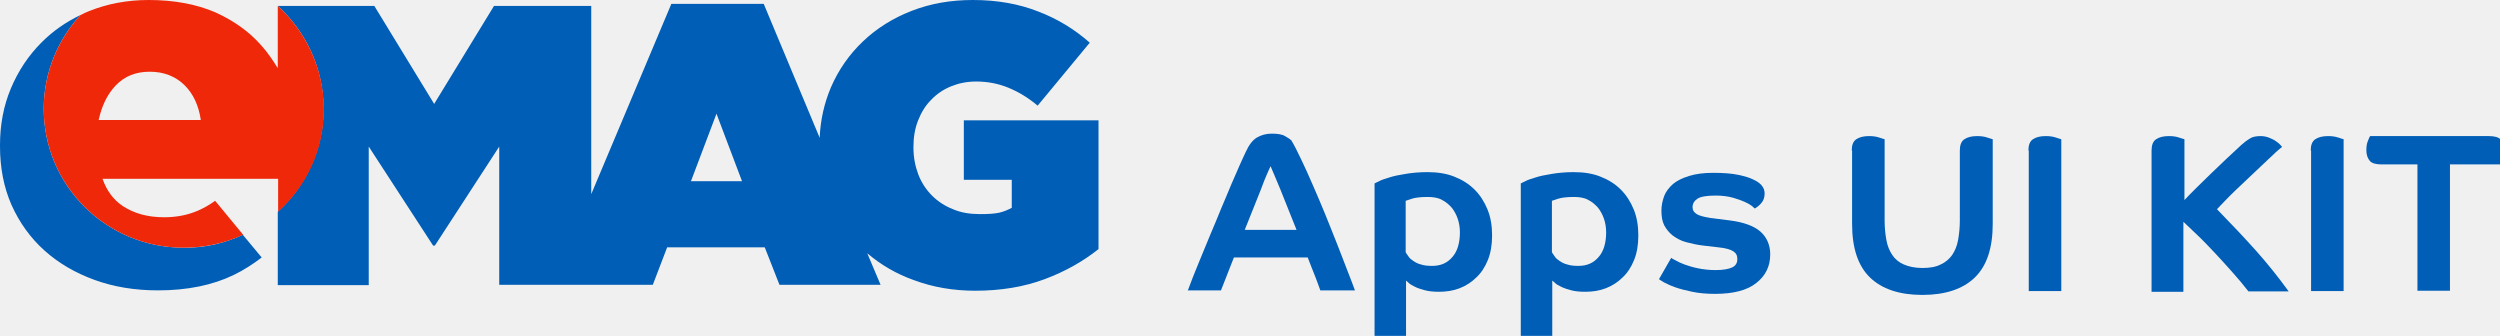
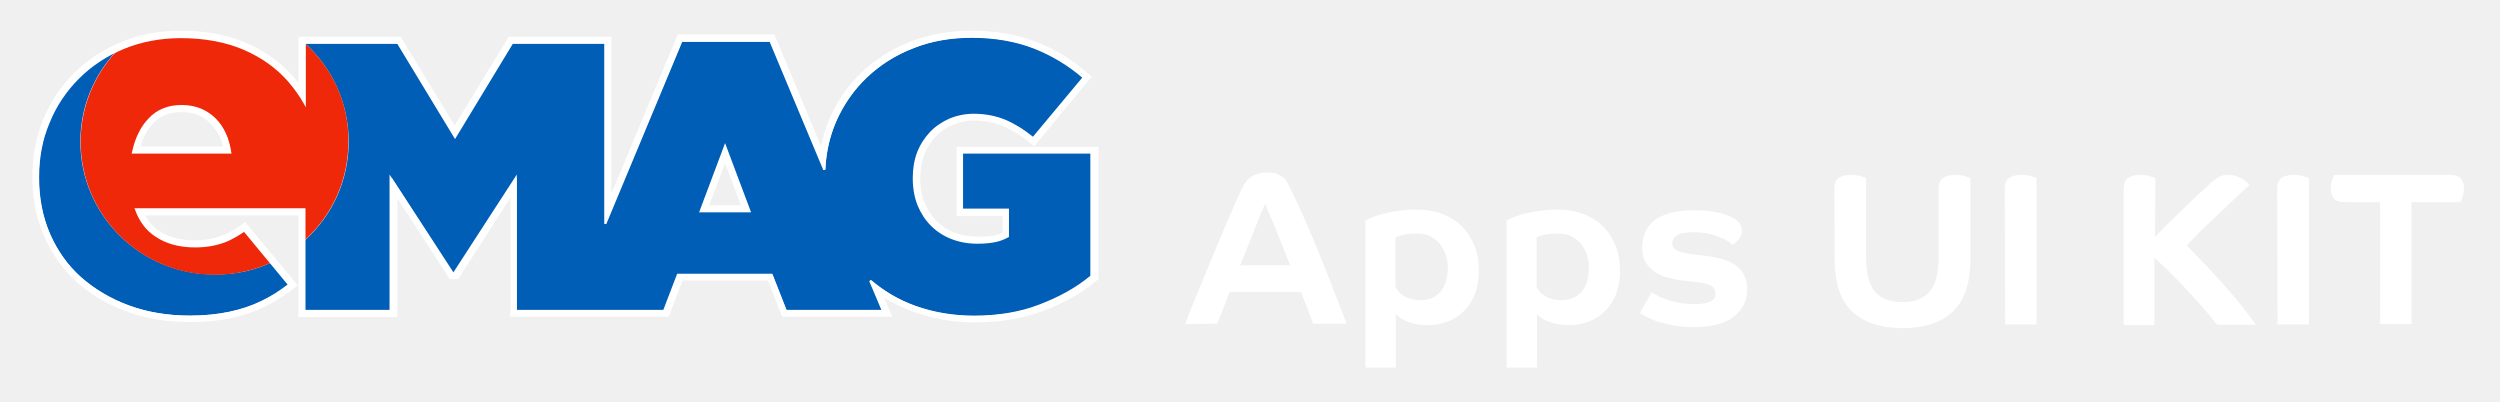
- <svg xmlns="http://www.w3.org/2000/svg" version="1.1" id="Layer_1" x="0px" y="0px" viewBox="0 0 714.6 96" style="enable-background:new 0 0 714.6 96;" xml:space="preserve">
+ <svg xmlns="http://www.w3.org/2000/svg" version="1.1" id="Layer_1" x="0px" y="0px" viewBox="0 0 740.6 119" style="enable-background:new 0 0 740.6 119;" xml:space="preserve">
  <style type="text/css">
	.st0{fill:#005EB7;}
	.st1{fill:#EF280A;}
+ 	.st2{fill:#FFFFFF;}
</style>
  <g>
-     <g id="eMAG">
-       <g id="eMAG_2_">
-         <path class="st0" d="M275.5,34.4v17h13.7v8c-1.1,0.6-2.3,1.1-3.6,1.4c-1.4,0.3-3.2,0.4-5.5,0.4c-2.8,0-5.4-0.4-7.7-1.4     c-2.3-0.9-4.3-2.2-6-3.9c-1.7-1.7-3-3.7-3.9-6c-0.9-2.4-1.4-4.9-1.4-7.7v-0.2c0-2.7,0.4-5.2,1.3-7.5c0.9-2.3,2.1-4.3,3.7-5.9     c1.6-1.7,3.5-3,5.7-3.9c2.2-0.9,4.6-1.4,7.2-1.4c3.3,0,6.4,0.6,9.3,1.8c2.9,1.2,5.7,2.9,8.3,5.1l14.9-18     c-4.3-3.8-9.2-6.8-14.7-8.9C291.2,1.1,285,0,278.1,0c-6.3,0-12.1,1-17.5,3.1c-5.4,2.1-10,5-13.9,8.7c-3.9,3.7-7,8.1-9.2,13.2     c-1.9,4.5-3,9.3-3.2,14.4l-16-38.3h-26.4L169,55.5V1.7h-27.8l-17.1,28l-17.1-28H79.4C87.4,9,92.5,19.5,92.5,31.1     c0,11.6-5.1,22.1-13.1,29.4V65v4.6v2.1v9.8h26V41.9l18.4,28.3h0.5l18.4-28.3v39.5h15.7H169h17.6l4.1-10.7h27.9l4.2,10.7h28.9     l-3.8-9c3.9,3.3,8.3,5.9,13.4,7.7c5.4,2,11.2,3,17.5,3c7.3,0,13.9-1.1,19.8-3.3c5.9-2.2,11-5.1,15.4-8.6V34.4H275.5z M197.5,51.8     l7.3-19.3l7.3,19.3H197.5z M69.4,67.1l5.4,6.5c-2.5,1.9-5.1,3.6-8,5c-6,2.9-13.2,4.4-21.6,4.4c-6.7,0-12.7-1-18.2-3     c-5.5-2-10.3-4.8-14.3-8.4c-4-3.6-7.1-7.9-9.4-13C1.1,53.6,0,48,0,41.8v-0.3c0-5.8,1-11.2,3.1-16.2c2.1-5,5-9.4,8.8-13.2     c3.2-3.2,6.9-5.8,11.1-7.8c-6.5,7.1-10.5,16.5-10.5,26.8c0,21.9,17.9,39.7,40,39.7C58.5,70.9,64.3,69.5,69.4,67.1" />
-         <path class="st1" d="M79.4,1.7v17.8C78,17.2,76.5,15,74.7,13c-3.5-4-7.9-7.1-13.2-9.5C56.1,1.2,49.8,0,42.5,0     c-6.2,0-11.9,1.1-17.1,3.2c-0.8,0.3-1.6,0.7-2.4,1.1c-6.5,7.1-10.5,16.5-10.5,26.8c0,21.9,17.9,39.7,40,39.7     c6.1,0,11.8-1.3,17-3.7l-8-9.7c-1.7,1.2-3.3,2.1-4.9,2.8c-3,1.3-6.2,1.9-9.7,1.9c-4.7,0-8.6-1.1-11.8-3.2     c-2.7-1.8-4.6-4.4-5.8-7.8h38.7h11.5v9.4c8.1-7.3,13.1-17.7,13.1-29.4C92.5,19.5,87.4,9,79.4,1.7 M28.2,34.3     c0.9-4.1,2.5-7.4,4.9-9.9c2.5-2.6,5.7-3.9,9.7-3.9c4,0,7.4,1.3,10,3.9c2.5,2.5,4,5.8,4.6,9.9H28.2z" />
-       </g>
+     <g>
+       <path class="st0" d="M285.1,45.2V62h13.6V70c-1.1,0.6-2.3,1.1-3.6,1.4c-1.4,0.3-3.2,0.4-5.4,0.4c-2.8,0-5.3-0.4-7.6-1.3    c-2.3-0.9-4.3-2.2-5.9-3.8c-1.7-1.7-3-3.7-3.9-6c-0.9-2.3-1.4-4.9-1.4-7.7v-0.2c0-2.7,0.4-5.2,1.3-7.5c0.9-2.3,2.1-4.2,3.7-5.9    c1.6-1.7,3.5-3,5.7-3.9c2.2-0.9,4.6-1.4,7.1-1.4c3.3,0,6.4,0.6,9.3,1.8c2.9,1.2,5.6,2.9,8.3,5.1l14.8-17.9    c-4.3-3.8-9.2-6.7-14.6-8.8c-5.5-2.1-11.6-3.2-18.5-3.2c-6.2,0-12,1-17.3,3.1c-5.3,2.1-9.9,5-13.8,8.7c-3.9,3.7-7,8.1-9.2,13.1    c-1.9,4.4-3,9.2-3.2,14.3l-15.9-38H202l-22.6,54V12.8h-27.6l-17,27.8l-17-27.8H90.3c8,7.2,13,17.6,13,29.2c0,11.6-5,22-13,29.2    v4.4v4.6v2v9.7h25.8V52.7l18.3,28.1h0.4l18.3-28.1v39.2h15.6h10.8h17.5l4.1-10.6h27.7l4.2,10.6h28.7l-3.7-8.9    c3.9,3.3,8.3,5.9,13.3,7.7c5.4,2,11.2,2.9,17.4,2.9c7.2,0,13.8-1.1,19.7-3.3c5.9-2.2,11-5,15.3-8.6V45.2H285.1z M207.7,62.5    l7.2-19.2l7.2,19.2H207.7z M80.5,77.7l5.3,6.4c-2.4,1.9-5.1,3.6-8,5c-5.9,2.9-13.1,4.4-21.4,4.4c-6.6,0-12.6-1-18.1-3    c-5.5-2-10.2-4.8-14.2-8.3c-4-3.5-7.1-7.8-9.3-12.9c-2.2-5.1-3.3-10.6-3.3-16.8v-0.3c0-5.7,1-11.1,3.1-16.1c2.1-5,5-9.4,8.7-13.1    c3.2-3.2,6.8-5.7,11-7.7c-6.5,7-10.5,16.4-10.5,26.6c0,21.8,17.8,39.4,39.7,39.4C69.7,81.4,75.4,80.1,80.5,77.7" />
+       <path class="st1" d="M90.3,12.8v17.7c-1.3-2.3-2.9-4.5-4.6-6.5c-3.5-3.9-7.8-7.1-13.1-9.4C67.3,12.2,61,11,53.8,11    c-6.2,0-11.9,1.1-17,3.2c-0.8,0.3-1.6,0.7-2.4,1.1c-6.5,7-10.5,16.4-10.5,26.7c0,21.8,17.8,39.4,39.7,39.4c6,0,11.7-1.3,16.9-3.7    l-8-9.6c-1.6,1.2-3.3,2.1-4.9,2.8c-2.9,1.3-6.2,1.9-9.7,1.9c-4.6,0-8.5-1.1-11.7-3.2c-2.6-1.8-4.6-4.4-5.8-7.7h38.4h11.4v9.3    c8-7.2,13-17.6,13-29.2C103.4,30.4,98.3,20,90.3,12.8 M39.5,45.1c0.9-4.1,2.5-7.4,4.8-9.8c2.5-2.6,5.7-3.9,9.6-3.9    c4,0,7.3,1.3,9.9,3.9c2.5,2.4,4,5.7,4.6,9.8H39.5z" />
    </g>
    <g>
-       <path class="st0" d="M339.5,83.1c0.9-2.5,2-5.2,3.1-7.9c1.1-2.7,2.2-5.4,3.3-8c1.1-2.6,2.2-5.2,3.2-7.7c1.1-2.5,2-4.8,2.9-6.9    c0.9-2.1,1.7-3.9,2.4-5.5c0.7-1.6,1.3-2.8,1.7-3.7c0.9-2,2-3.4,3.2-4.1c1.2-0.7,2.6-1.1,4.2-1.1c1.7,0,3,0.2,3.8,0.7    c0.9,0.5,1.5,0.9,1.8,1.2c0.8,1.3,1.7,3.1,2.8,5.4c1.1,2.3,2.2,4.7,3.4,7.5c1.2,2.7,2.4,5.6,3.6,8.5c1.2,2.9,2.3,5.8,3.4,8.5    c1.1,2.7,2,5.3,2.9,7.5c0.9,2.3,1.6,4.1,2.1,5.5h-9.9c-0.3-0.9-0.8-2.2-1.4-3.8c-0.6-1.6-1.4-3.4-2.2-5.6h-21.1    c-0.9,2.2-1.6,4.1-2.2,5.6c-0.6,1.5-1.1,2.8-1.5,3.8H339.5z M363.2,47.5c-0.2,0.4-0.6,1.2-1.1,2.4c-0.5,1.2-1.1,2.6-1.7,4.3    c-0.7,1.7-1.4,3.5-2.2,5.5c-0.8,2-1.6,4-2.4,6h14.8c-0.8-2-1.6-4-2.4-6s-1.5-3.8-2.2-5.5c-0.7-1.7-1.3-3.1-1.8-4.3    C363.7,48.8,363.4,48,363.2,47.5z" />
-       <path class="st0" d="M392.8,52.5c0.2-0.1,0.7-0.4,1.4-0.7c0.7-0.4,1.7-0.7,3-1.1c1.2-0.4,2.8-0.7,4.6-1c1.8-0.3,3.9-0.5,6.2-0.5    c2.9,0,5.5,0.4,7.7,1.3c2.3,0.9,4.2,2.1,5.8,3.7c1.6,1.6,2.8,3.5,3.7,5.7c0.9,2.2,1.3,4.7,1.3,7.4c0,2.7-0.4,5-1.2,7    c-0.8,2-1.9,3.7-3.3,5c-1.4,1.4-3,2.4-4.8,3.1s-3.8,1-5.8,1c-1.5,0-2.8-0.1-4-0.4c-1.1-0.3-2.1-0.6-2.9-1    c-0.8-0.4-1.4-0.7-1.8-1.1s-0.7-0.6-0.8-0.7V96h-9V52.5z M417.3,66.4c0-1.3-0.2-2.6-0.6-3.8c-0.4-1.2-1-2.3-1.7-3.2    c-0.8-0.9-1.7-1.7-2.9-2.3c-1.1-0.6-2.5-0.8-4-0.8c-2.1,0-3.6,0.2-4.5,0.5c-0.9,0.3-1.5,0.5-1.8,0.6v14.7c0.2,0.3,0.4,0.7,0.8,1.2    c0.3,0.5,0.8,0.9,1.4,1.3c0.6,0.4,1.3,0.8,2.2,1c0.9,0.3,1.9,0.4,3.2,0.4c2.5,0,4.4-0.9,5.8-2.6C416.6,71.8,417.3,69.4,417.3,66.4    z" />
-       <path class="st0" d="M434.6,52.5c0.2-0.1,0.7-0.4,1.4-0.7c0.7-0.4,1.7-0.7,3-1.1c1.2-0.4,2.8-0.7,4.6-1c1.8-0.3,3.9-0.5,6.2-0.5    c2.9,0,5.5,0.4,7.7,1.3c2.3,0.9,4.2,2.1,5.8,3.7c1.6,1.6,2.8,3.5,3.7,5.7c0.9,2.2,1.3,4.7,1.3,7.4c0,2.7-0.4,5-1.2,7    c-0.8,2-1.9,3.7-3.3,5c-1.4,1.4-3,2.4-4.8,3.1s-3.8,1-5.8,1c-1.5,0-2.8-0.1-4-0.4c-1.1-0.3-2.1-0.6-2.9-1    c-0.8-0.4-1.4-0.7-1.8-1.1s-0.7-0.6-0.8-0.7V96h-9V52.5z M459.1,66.4c0-1.3-0.2-2.6-0.6-3.8c-0.4-1.2-1-2.3-1.7-3.2    c-0.8-0.9-1.7-1.7-2.9-2.3c-1.1-0.6-2.5-0.8-4-0.8c-2.1,0-3.6,0.2-4.5,0.5c-0.9,0.3-1.5,0.5-1.8,0.6v14.7c0.2,0.3,0.4,0.7,0.8,1.2    c0.3,0.5,0.8,0.9,1.4,1.3c0.6,0.4,1.3,0.8,2.2,1c0.9,0.3,1.9,0.4,3.2,0.4c2.5,0,4.4-0.9,5.8-2.6C458.4,71.8,459.1,69.4,459.1,66.4    z" />
-       <path class="st0" d="M490.4,55.9c-2.5,0-4.3,0.3-5.2,0.9c-0.9,0.6-1.4,1.4-1.4,2.4c0,0.9,0.4,1.5,1.2,2c0.8,0.5,2.1,0.8,3.9,1.1    l5.5,0.7c4,0.5,7,1.6,8.8,3.2c1.8,1.6,2.8,3.8,2.8,6.5c0,3.4-1.3,6.1-4,8.2c-2.6,2.1-6.6,3.1-11.8,3.1c-2.4,0-4.6-0.2-6.5-0.6    c-1.9-0.4-3.5-0.8-4.9-1.3c-1.4-0.5-2.4-1-3.2-1.4c-0.8-0.5-1.3-0.8-1.4-0.9l3.5-6.1c0.1,0.1,0.5,0.4,1.2,0.7    c0.7,0.4,1.5,0.8,2.6,1.2c1.1,0.4,2.4,0.8,3.9,1.1c1.5,0.3,3.1,0.5,4.9,0.5c2.3,0,3.9-0.3,4.9-0.8c1-0.5,1.4-1.3,1.4-2.4    c0-1-0.4-1.7-1.2-2.2c-0.8-0.5-2.2-0.9-4.2-1.1l-4.3-0.5c-1.8-0.2-3.5-0.6-5-1s-2.7-1.1-3.8-1.9c-1-0.8-1.8-1.8-2.4-2.9    c-0.6-1.2-0.8-2.6-0.8-4.2c0-1.5,0.3-2.8,0.8-4.2c0.5-1.3,1.4-2.4,2.5-3.4c1.2-1,2.7-1.7,4.6-2.3s4.2-0.9,6.9-0.9    c3,0,5.4,0.2,7.3,0.6c1.8,0.4,3.1,0.8,3.9,1.2c2.3,1,3.5,2.3,3.5,4.1c0,1.1-0.3,2-0.9,2.7c-0.6,0.7-1.2,1.2-1.9,1.6    c-0.1-0.1-0.4-0.3-0.8-0.7c-0.5-0.4-1.2-0.8-2.1-1.2c-0.9-0.4-2-0.8-3.4-1.2C493.8,56.1,492.2,55.9,490.4,55.9z" />
-       <path class="st0" d="M529.3,43c0-1.5,0.4-2.6,1.3-3.2c0.9-0.6,2.1-0.9,3.6-0.9c1.1,0,2,0.1,2.9,0.4c0.8,0.3,1.4,0.4,1.6,0.5V63    c0,2.1,0.2,3.9,0.5,5.6c0.3,1.7,0.9,3.1,1.7,4.3c0.8,1.2,1.9,2.1,3.3,2.7c1.4,0.6,3.1,1,5.3,1c2.1,0,3.9-0.3,5.2-1    c1.4-0.6,2.5-1.6,3.3-2.7c0.8-1.2,1.4-2.6,1.7-4.3c0.3-1.7,0.5-3.5,0.5-5.6V43c0-1.5,0.4-2.6,1.3-3.2c0.9-0.6,2.1-0.9,3.6-0.9    c1.1,0,2,0.1,2.9,0.4c0.8,0.3,1.4,0.4,1.6,0.5V64c0,6.9-1.7,12-5.1,15.3c-3.4,3.3-8.4,5-15,5c-6.6,0-11.6-1.7-15-5    c-3.4-3.3-5.1-8.4-5.1-15.3V43z" />
-       <path class="st0" d="M579.8,43c0-1.5,0.4-2.6,1.3-3.2c0.9-0.6,2.1-0.9,3.6-0.9c1.1,0,2,0.1,2.9,0.4c0.8,0.3,1.4,0.4,1.6,0.5v43.4    h-9.3V43z" />
-       <path class="st0" d="M624.3,57.3c0.9-1,2.1-2.2,3.4-3.5c1.4-1.4,2.8-2.7,4.3-4.2c1.5-1.4,3-2.9,4.5-4.3c1.5-1.4,2.9-2.7,4.2-3.9    c0.9-0.8,1.7-1.4,2.4-1.8c0.7-0.5,1.8-0.7,3.1-0.7c0.9,0,1.8,0.2,2.5,0.5c0.7,0.3,1.4,0.6,1.9,1c0.5,0.3,0.9,0.7,1.2,1    c0.3,0.3,0.4,0.5,0.5,0.6c-0.6,0.5-1.5,1.2-2.5,2.2c-1,0.9-2.1,2-3.3,3.1c-1.2,1.1-2.4,2.3-3.7,3.5c-1.3,1.2-2.5,2.4-3.7,3.5    c-1.2,1.1-2.2,2.2-3.2,3.2c-0.9,1-1.7,1.7-2.2,2.3c4,4.1,7.7,8,11.1,11.8c3.4,3.8,6.5,7.7,9.4,11.7h-11.5    c-1.4-1.8-2.9-3.6-4.6-5.5c-1.7-1.9-3.4-3.8-5.1-5.6s-3.3-3.5-4.9-5c-1.6-1.5-2.9-2.8-4-3.8v20H615V43c0-1.5,0.4-2.6,1.3-3.2    c0.9-0.6,2.1-0.9,3.6-0.9c1.1,0,2,0.1,2.9,0.4c0.8,0.3,1.4,0.4,1.6,0.5V57.3z" />
-       <path class="st0" d="M660.5,43c0-1.5,0.4-2.6,1.3-3.2c0.9-0.6,2.1-0.9,3.6-0.9c1.1,0,2,0.1,2.9,0.4c0.8,0.3,1.4,0.4,1.6,0.5v43.4    h-9.3V43z" />
-       <path class="st0" d="M711.4,38.9c1.6,0,2.8,0.3,3.4,1c0.6,0.7,1,1.7,1,3c0,1-0.1,1.9-0.4,2.6c-0.3,0.8-0.5,1.3-0.7,1.5h-14.4v36.1    h-9.3V47h-10.2c-1.6,0-2.8-0.3-3.4-1c-0.6-0.7-1-1.7-1-3c0-1,0.1-1.9,0.4-2.6c0.3-0.8,0.5-1.3,0.7-1.5H711.4z" />
+       <path class="st2" d="M63.9,35.1c-2.6-2.6-6-4-10.1-4c-4,0-7.3,1.3-9.8,4c-2.4,2.5-4,5.8-4.9,10l-0.1,0.4h29.6l-0.1-0.4    C67.9,40.9,66.3,37.5,63.9,35.1z M53.7,33.2c3.6,0,6.4,1.1,8.7,3.4c1.7,1.8,3,4,3.7,6.8H41.6c0.8-2.8,2.1-5.1,3.8-6.9    C47.5,34.3,50.3,33.2,53.7,33.2z" />
+       <path class="st2" d="M207.1,62.9h15.4l-7.7-20.5L207.1,62.9z M210.1,60.8l4.7-12.5l4.7,12.5H210.1z" />
+       <path class="st2" d="M283.4,43.5v20.5h13.6V69c-0.7,0.3-1.4,0.5-2.2,0.7c-1.2,0.3-2.9,0.4-5.1,0.4c-2.6,0-4.9-0.4-7-1.2    c-2.1-0.8-3.9-2-5.3-3.5c-1.5-1.5-2.7-3.3-3.5-5.4c-0.9-2.1-1.3-4.5-1.3-7.1v-0.2c0-2.5,0.4-4.8,1.2-6.9c0.8-2,1.9-3.8,3.3-5.3    c1.4-1.5,3.1-2.7,5.1-3.5c2-0.8,4.1-1.3,6.4-1.3c3.1,0,6,0.6,8.6,1.7c2.7,1.1,5.3,2.8,7.8,4.8l1.4,1.1l17-20.6l-1.3-1.1    c-4.4-3.9-9.5-7-15.2-9.2c-5.6-2.2-12.1-3.3-19.1-3.3c-6.4,0-12.5,1.1-18,3.2c-5.5,2.2-10.4,5.2-14.4,9c-4.1,3.8-7.3,8.5-9.6,13.8    c-1.1,2.6-2,5.4-2.6,8.2l-13.7-32.9l-0.1-0.2h-28.6l-19.7,47.2V10.9h-30.4l-16,26.3l-16-26.3H88.4v13.7c-0.5-0.6-1-1.3-1.5-1.9    c-3.6-4.1-8.3-7.5-13.8-9.9C67.6,10.4,61,9.1,53.6,9.1c-6.4,0-12.4,1.1-17.7,3.4c-5.4,2.2-10.1,5.3-14,9.2    c-3.9,3.9-7,8.5-9.1,13.7c-2.1,5.2-3.2,10.9-3.2,16.8v0.3c0,6.4,1.2,12.3,3.5,17.5c2.3,5.3,5.6,9.9,9.7,13.6    c4.1,3.7,9.1,6.6,14.8,8.7c5.6,2.1,11.9,3.1,18.7,3.1c8.6,0,16.1-1.5,22.2-4.6c2.9-1.4,5.7-3.2,8.3-5.2l1.4-1.1L72.6,65.8l-1.3,1    c-1.6,1.1-3.1,2-4.6,2.6c-2.7,1.2-5.7,1.8-9,1.8c-4.3,0-7.9-1-10.7-2.9c-1.7-1.1-3-2.6-4-4.5h45.4v30.1h29.3V58.7l15.5,23.9    l0.1,0.1h2.4l15.5-24.1v35.2h46.9l4.1-10.7h25.3l4.2,10.7h32.6l-2.3-5.6c2.7,1.7,5.6,3.1,8.7,4.2c5.6,2,11.6,3.1,18,3.1    c7.4,0,14.2-1.1,20.3-3.4c6-2.2,11.3-5.2,15.8-8.9l0.6-0.5V43.5H283.4z M288.5,93.5c-6.1,0-11.9-1-17.3-2.9    c-5-1.8-9.4-4.4-13.2-7.7l-0.5,0.4l3.6,8.5H233l-4.2-10.7h-28.2l-4.1,10.7h-43.4V51.7l-18.8,29h-0.1l-18.8-29v40.1H90.5V61.7H39.8    l0.2,0.4c1.2,3.4,3.2,6.1,5.9,7.9c3.2,2.2,7.2,3.3,11.9,3.3c3.5,0,6.8-0.6,9.8-1.9c1.5-0.7,3.1-1.6,4.7-2.7l12.9,15.6    c-2.5,1.9-5,3.5-7.7,4.8c-5.9,2.9-13.1,4.4-21.3,4.4c-6.5,0-12.6-1-18-3c-5.4-2-10.1-4.8-14.1-8.3c-3.9-3.5-7-7.8-9.2-12.8    c-2.2-5-3.3-10.6-3.3-16.7v-0.3c0-5.7,1-11.1,3.1-16c2-5,5-9.4,8.7-13.1c3.7-3.7,8.2-6.7,13.3-8.8c5.1-2.1,10.8-3.2,16.9-3.2    c7.1,0,13.4,1.2,18.7,3.5c5.3,2.3,9.7,5.5,13.1,9.4c1.7,2,3.3,4.2,4.6,6.5l0.6,1.1V13h27.1l17.1,28.2L151.9,13H179v53.3l0.6,0.1    l22.5-54H228l15.9,38l0.6-0.1c0.2-5.1,1.3-9.9,3.2-14.3c2.2-5,5.2-9.4,9.1-13.1c3.9-3.7,8.5-6.6,13.8-8.6    c5.2-2.1,11.1-3.1,17.3-3.1c6.8,0,13,1.1,18.4,3.2c5.3,2.1,10.1,5,14.3,8.6L306,40.5c-2.6-2.1-5.3-3.8-8.1-5    c-2.9-1.2-6.1-1.8-9.4-1.8c-2.6,0-5,0.5-7.2,1.4c-2.2,1-4.2,2.3-5.8,4c-1.6,1.7-2.9,3.7-3.8,6c-0.9,2.3-1.3,4.9-1.3,7.6V53    c0,2.8,0.5,5.5,1.4,7.8c1,2.4,2.3,4.4,4,6.1c1.7,1.7,3.7,3,6,3.9c2.3,0.9,4.9,1.4,7.7,1.4c2.3,0,4.1-0.2,5.5-0.5    c1.4-0.3,2.6-0.8,3.7-1.4l0.2-0.1v-8.4h-13.6V45.5h37.7v36.2c-4.2,3.5-9.3,6.3-15.1,8.5C302.3,92.4,295.7,93.5,288.5,93.5z" />
    </g>
  </g>
+   <g>
+     <path class="st2" d="M351.1,96c0.9-2.5,2-5.2,3.1-7.9c1.1-2.7,2.2-5.4,3.3-8c1.1-2.6,2.2-5.2,3.2-7.7c1.1-2.5,2-4.8,2.9-6.9   c0.9-2.1,1.7-3.9,2.4-5.5c0.7-1.6,1.3-2.8,1.7-3.7c0.9-2,2-3.4,3.2-4.1c1.2-0.7,2.6-1.1,4.2-1.1c1.7,0,3,0.2,3.8,0.7   c0.9,0.5,1.5,0.9,1.8,1.2c0.8,1.3,1.7,3.1,2.8,5.4c1.1,2.3,2.2,4.7,3.4,7.5c1.2,2.7,2.4,5.6,3.6,8.5s2.3,5.8,3.4,8.5s2,5.3,2.9,7.5   c0.9,2.3,1.6,4.1,2.1,5.5H389c-0.3-0.9-0.8-2.2-1.4-3.8c-0.6-1.6-1.4-3.4-2.2-5.6h-21.1c-0.9,2.2-1.6,4.1-2.2,5.6s-1.1,2.8-1.5,3.8   L351.1,96L351.1,96z M374.8,60.4c-0.2,0.4-0.6,1.2-1.1,2.4s-1.1,2.6-1.7,4.3c-0.7,1.7-1.4,3.5-2.2,5.5c-0.8,2-1.6,4-2.4,6h14.8   c-0.8-2-1.6-4-2.4-6s-1.5-3.8-2.2-5.5c-0.7-1.7-1.3-3.1-1.8-4.3C375.3,61.7,375,60.9,374.8,60.4z" />
+     <path class="st2" d="M404.4,65.4c0.2-0.1,0.7-0.4,1.4-0.7c0.7-0.4,1.7-0.7,3-1.1c1.2-0.4,2.8-0.7,4.6-1c1.8-0.3,3.9-0.5,6.2-0.5   c2.9,0,5.5,0.4,7.7,1.3c2.3,0.9,4.2,2.1,5.8,3.7c1.6,1.6,2.8,3.5,3.7,5.7c0.9,2.2,1.3,4.7,1.3,7.4c0,2.7-0.4,5-1.2,7   c-0.8,2-1.9,3.7-3.3,5c-1.4,1.4-3,2.4-4.8,3.1s-3.8,1-5.8,1c-1.5,0-2.8-0.1-4-0.4c-1.1-0.3-2.1-0.6-2.9-1s-1.4-0.7-1.8-1.1   s-0.7-0.6-0.8-0.7v15.8h-9V65.4H404.4z M428.9,79.3c0-1.3-0.2-2.6-0.6-3.8c-0.4-1.2-1-2.3-1.7-3.2c-0.8-0.9-1.7-1.7-2.9-2.3   c-1.1-0.6-2.5-0.8-4-0.8c-2.1,0-3.6,0.2-4.5,0.5c-0.9,0.3-1.5,0.5-1.8,0.6V85c0.2,0.3,0.4,0.7,0.8,1.2c0.3,0.5,0.8,0.9,1.4,1.3   s1.3,0.8,2.2,1c0.9,0.3,1.9,0.4,3.2,0.4c2.5,0,4.4-0.9,5.8-2.6C428.2,84.7,428.9,82.3,428.9,79.3z" />
+     <path class="st2" d="M446.2,65.4c0.2-0.1,0.7-0.4,1.4-0.7c0.7-0.4,1.7-0.7,3-1.1c1.2-0.4,2.8-0.7,4.6-1c1.8-0.3,3.9-0.5,6.2-0.5   c2.9,0,5.5,0.4,7.7,1.3c2.3,0.9,4.2,2.1,5.8,3.7c1.6,1.6,2.8,3.5,3.7,5.7c0.9,2.2,1.3,4.7,1.3,7.4c0,2.7-0.4,5-1.2,7   c-0.8,2-1.9,3.7-3.3,5c-1.4,1.4-3,2.4-4.8,3.1s-3.8,1-5.8,1c-1.5,0-2.8-0.1-4-0.4c-1.1-0.3-2.1-0.6-2.9-1s-1.4-0.7-1.8-1.1   s-0.7-0.6-0.8-0.7v15.8h-9V65.4H446.2z M470.7,79.3c0-1.3-0.2-2.6-0.6-3.8c-0.4-1.2-1-2.3-1.7-3.2c-0.8-0.9-1.7-1.7-2.9-2.3   c-1.1-0.6-2.5-0.8-4-0.8c-2.1,0-3.6,0.2-4.5,0.5c-0.9,0.3-1.5,0.5-1.8,0.6V85c0.2,0.3,0.4,0.7,0.8,1.2c0.3,0.5,0.8,0.9,1.4,1.3   s1.3,0.8,2.2,1c0.9,0.3,1.9,0.4,3.2,0.4c2.5,0,4.4-0.9,5.8-2.6C470,84.7,470.7,82.3,470.7,79.3z" />
+     <path class="st2" d="M502,68.8c-2.5,0-4.3,0.3-5.2,0.9c-0.9,0.6-1.4,1.4-1.4,2.4c0,0.9,0.4,1.5,1.2,2c0.8,0.5,2.1,0.8,3.9,1.1   l5.5,0.7c4,0.5,7,1.6,8.8,3.2s2.8,3.8,2.8,6.5c0,3.4-1.3,6.1-4,8.2c-2.6,2.1-6.6,3.1-11.8,3.1c-2.4,0-4.6-0.2-6.5-0.6   s-3.5-0.8-4.9-1.3s-2.4-1-3.2-1.4c-0.8-0.5-1.3-0.8-1.4-0.9l3.5-6.1c0.1,0.1,0.5,0.4,1.2,0.7c0.7,0.4,1.5,0.8,2.6,1.2   c1.1,0.4,2.4,0.8,3.9,1.1c1.5,0.3,3.1,0.5,4.9,0.5c2.3,0,3.9-0.3,4.9-0.8s1.4-1.3,1.4-2.4c0-1-0.4-1.7-1.2-2.2   c-0.8-0.5-2.2-0.9-4.2-1.1l-4.3-0.5c-1.8-0.2-3.5-0.6-5-1s-2.7-1.1-3.8-1.9c-1-0.8-1.8-1.8-2.4-2.9c-0.6-1.2-0.8-2.6-0.8-4.2   c0-1.5,0.3-2.8,0.8-4.2c0.5-1.3,1.4-2.4,2.5-3.4c1.2-1,2.7-1.7,4.6-2.3s4.2-0.9,6.9-0.9c3,0,5.4,0.2,7.3,0.6   c1.8,0.4,3.1,0.8,3.9,1.2c2.3,1,3.5,2.3,3.5,4.1c0,1.1-0.3,2-0.9,2.7c-0.6,0.7-1.2,1.2-1.9,1.6c-0.1-0.1-0.4-0.3-0.8-0.7   c-0.5-0.4-1.2-0.8-2.1-1.2s-2-0.8-3.4-1.2C505.4,69,503.8,68.8,502,68.8z" />
+     <path class="st2" d="M543.4,55.9c0-1.5,0.4-2.6,1.3-3.2c0.9-0.6,2.1-0.9,3.6-0.9c1.1,0,2,0.1,2.9,0.4c0.8,0.3,1.4,0.4,1.6,0.5v23.2   c0,2.1,0.2,3.9,0.5,5.6s0.9,3.1,1.7,4.3c0.8,1.2,1.9,2.1,3.3,2.7c1.4,0.6,3.1,1,5.3,1c2.1,0,3.9-0.3,5.2-1c1.4-0.6,2.5-1.6,3.3-2.7   c0.8-1.2,1.4-2.6,1.7-4.3c0.3-1.7,0.5-3.5,0.5-5.6v-20c0-1.5,0.4-2.6,1.3-3.2c0.9-0.6,2.1-0.9,3.6-0.9c1.1,0,2,0.1,2.9,0.4   c0.8,0.3,1.4,0.4,1.6,0.5v24.2c0,6.9-1.7,12-5.1,15.3c-3.4,3.3-8.4,5-15,5s-11.6-1.7-15-5s-5.1-8.4-5.1-15.3L543.4,55.9L543.4,55.9   z" />
+     <path class="st2" d="M593.9,55.9c0-1.5,0.4-2.6,1.3-3.2c0.9-0.6,2.1-0.9,3.6-0.9c1.1,0,2,0.1,2.9,0.4c0.8,0.3,1.4,0.4,1.6,0.5v43.4   H594L593.9,55.9L593.9,55.9z" />
+     <path class="st2" d="M638.4,70.2c0.9-1,2.1-2.2,3.4-3.5c1.4-1.4,2.8-2.7,4.3-4.2c1.5-1.4,3-2.9,4.5-4.3c1.5-1.4,2.9-2.7,4.2-3.9   c0.9-0.8,1.7-1.4,2.4-1.8c0.7-0.5,1.8-0.7,3.1-0.7c0.9,0,1.8,0.2,2.5,0.5s1.4,0.6,1.9,1c0.5,0.3,0.9,0.7,1.2,1s0.4,0.5,0.5,0.6   c-0.6,0.5-1.5,1.2-2.5,2.2c-1,0.9-2.1,2-3.3,3.1s-2.4,2.3-3.7,3.5s-2.5,2.4-3.7,3.5s-2.2,2.2-3.2,3.2c-0.9,1-1.7,1.7-2.2,2.3   c4,4.1,7.7,8,11.1,11.8c3.4,3.8,6.5,7.7,9.4,11.7h-11.5c-1.4-1.8-2.9-3.6-4.6-5.5c-1.7-1.9-3.4-3.8-5.1-5.6s-3.3-3.5-4.9-5   c-1.6-1.5-2.9-2.8-4-3.8v20h-9.1V55.9c0-1.5,0.4-2.6,1.3-3.2c0.9-0.6,2.1-0.9,3.6-0.9c1.1,0,2,0.1,2.9,0.4c0.8,0.3,1.4,0.4,1.6,0.5   L638.4,70.2L638.4,70.2z" />
+     <path class="st2" d="M674.6,55.9c0-1.5,0.4-2.6,1.3-3.2c0.9-0.6,2.1-0.9,3.6-0.9c1.1,0,2,0.1,2.9,0.4c0.8,0.3,1.4,0.4,1.6,0.5v43.4   h-9.3L674.6,55.9L674.6,55.9z" />
+     <path class="st2" d="M725.5,51.8c1.6,0,2.8,0.3,3.4,1c0.6,0.7,1,1.7,1,3c0,1-0.1,1.9-0.4,2.6c-0.3,0.8-0.5,1.3-0.7,1.5h-14.4V96   h-9.3V59.9h-10.2c-1.6,0-2.8-0.3-3.4-1c-0.6-0.7-1-1.7-1-3c0-1,0.1-1.9,0.4-2.6c0.3-0.8,0.5-1.3,0.7-1.5H725.5z" />
+   </g>
</svg>
